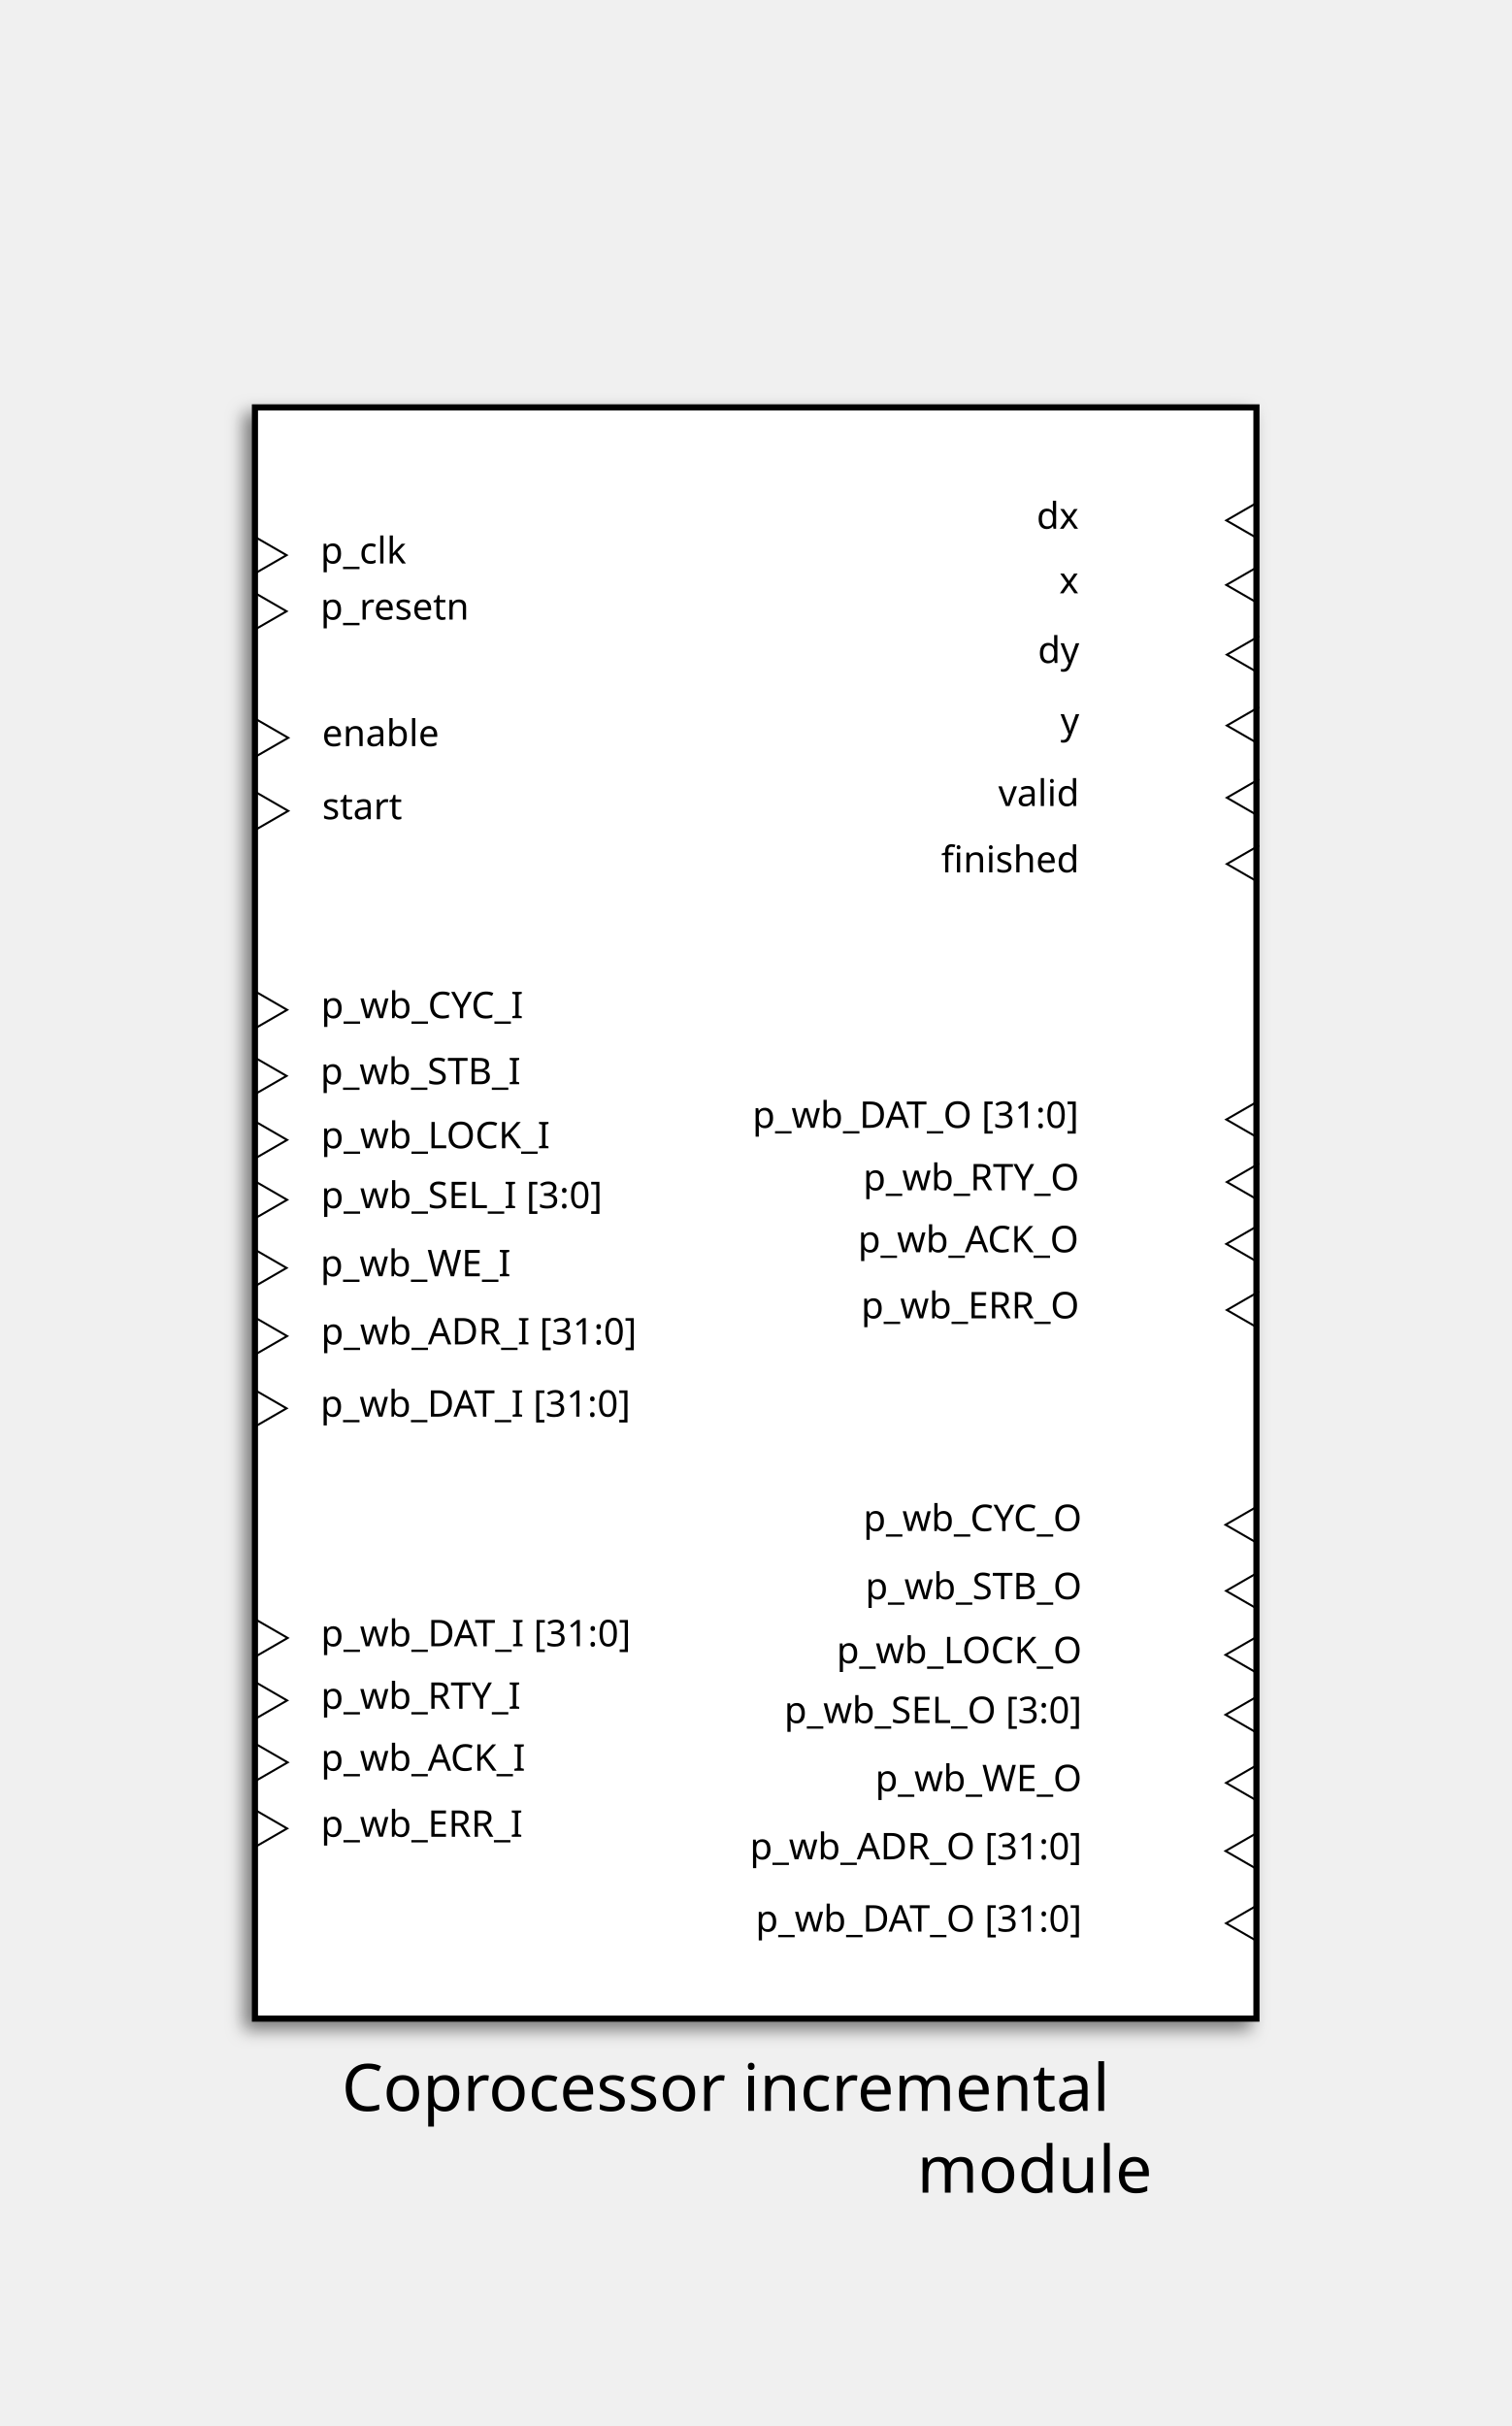
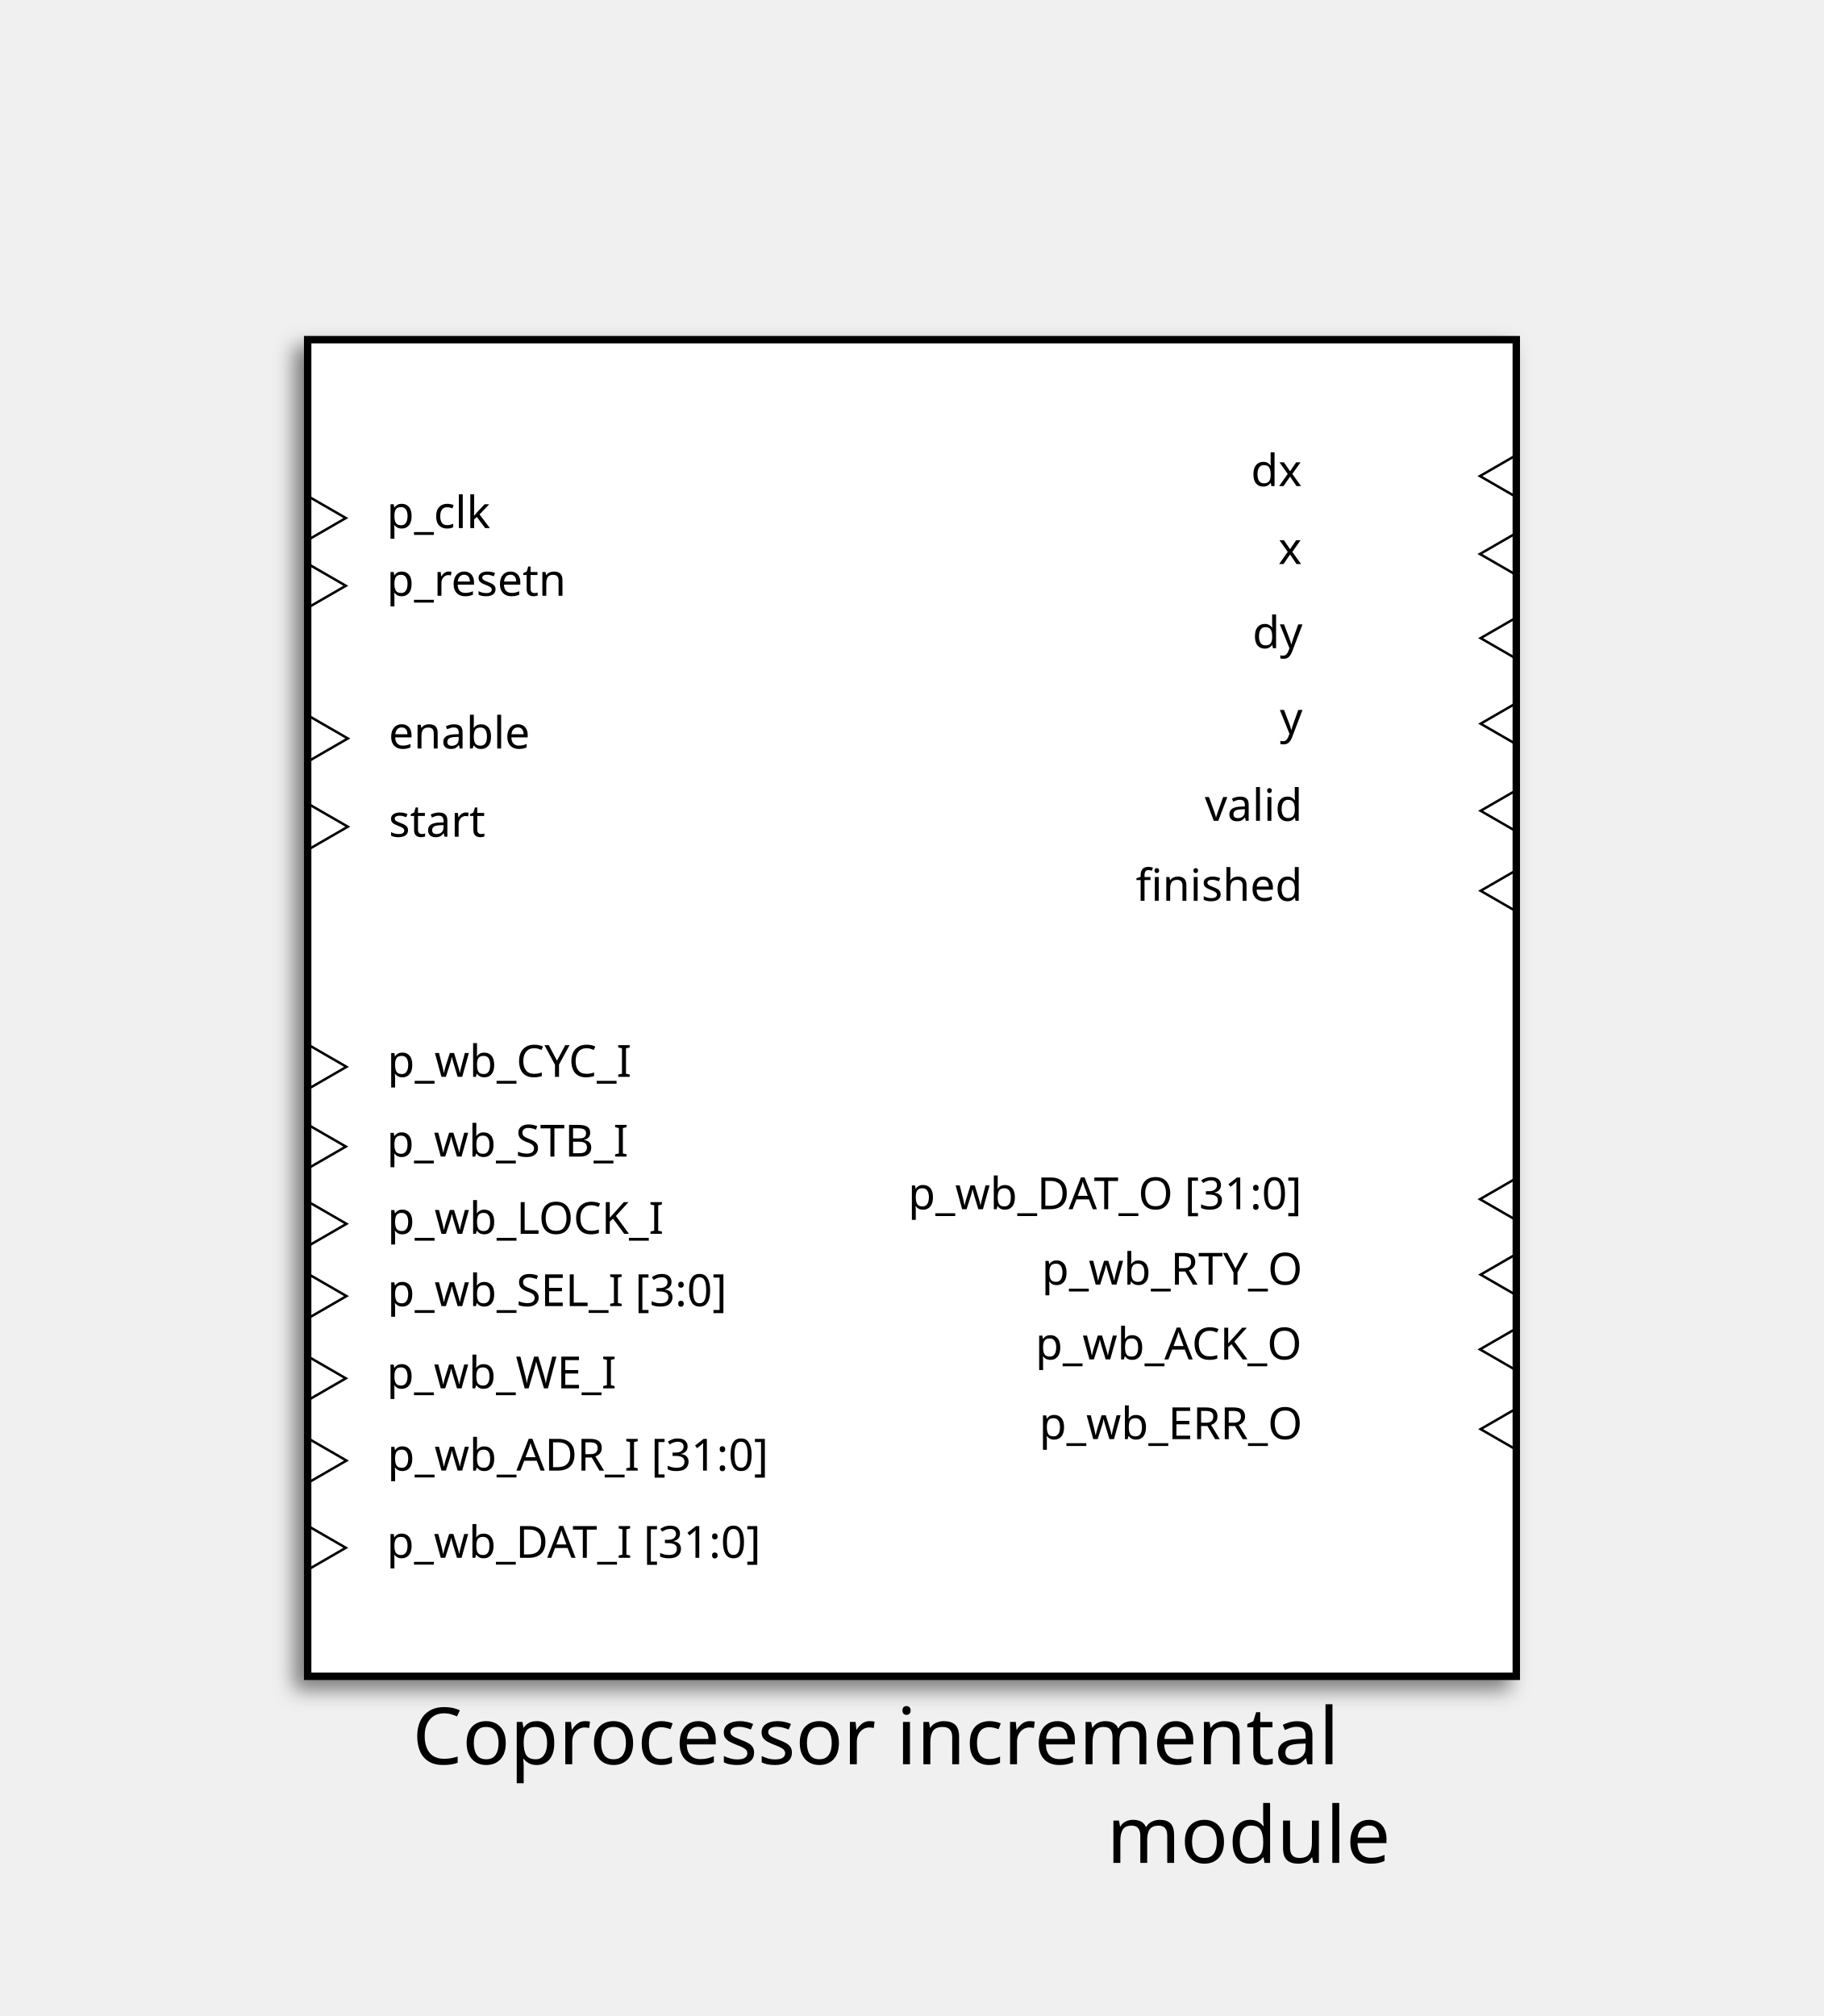
- <svg xmlns="http://www.w3.org/2000/svg" width="739.359" height="1186.875" id="svg5283" version="1.1">
+ <svg xmlns="http://www.w3.org/2000/svg" width="739.359" height="817.172" id="svg5283" version="1.1">
  <defs id="defs5285">
    <filter id="filter6002" width="1.5" height="1.5" x="-0.25" y="-0.25" color-interpolation-filters="sRGB">
      <feGaussianBlur id="feGaussianBlur6004" in="SourceAlpha" stdDeviation="4" result="blur" />
      <feColorMatrix id="feColorMatrix6006" result="bluralpha" type="matrix" values="1 0 0 0 0 0 1 0 0 0 0 0 1 0 0 0 0 0 0.5 0 " />
      <feOffset id="feOffset6008" in="bluralpha" dx="-4" dy="4" result="offsetBlur" />
      <feMerge id="feMerge6010">
        <feMergeNode id="feMergeNode6012" in="offsetBlur" />
        <feMergeNode id="feMergeNode6014" in="SourceGraphic" />
      </feMerge>
    </filter>
  </defs>
-   <g id="layer1" transform="translate(50.97656,151.0312)">
-     <rect style="fill:#ffffff;fill-opacity:1;stroke:#000000;stroke-width:3;stroke-miterlimit:4;stroke-opacity:1;stroke-dasharray:none;filter:url(#filter6002)" id="rect5291" width="489.924" height="788.273" x="73.741" y="48.271" />
+   <g id="layer1" transform="translate(50.97656,89.41406)">
+     <rect style="fill:#ffffff;fill-opacity:1;stroke:#000000;stroke-width:3;stroke-miterlimit:4;stroke-opacity:1;stroke-dasharray:none;filter:url(#filter6002)" id="rect5291" width="489.924" height="541.796" x="73.741" y="48.271" />
    <g id="g5327" transform="translate(-0.778174,37.03046)">
      <text id="text5297" y="87.606" x="106.571" style="font-size:40px;font-style:normal;font-weight:normal;line-height:125%;letter-spacing:0px;word-spacing:0px;fill:#000000;fill-opacity:1;stroke:none;font-family:Sans" xml:space="preserve">
        <tspan style="font-size:18px" y="87.606" x="106.571" id="tspan5299">p_clk</tspan>
      </text>
      <path id="path5301" d="M 74.246,74.453 89.985,83.54 74.519,92.469" style="fill:none;stroke:#000000;stroke-width:1px;stroke-linecap:butt;stroke-linejoin:miter;stroke-opacity:1" />
    </g>
    <text xml:space="preserve" style="font-size:40px;font-style:normal;font-weight:normal;line-height:125%;letter-spacing:0px;word-spacing:0px;fill:#000000;fill-opacity:1;stroke:none;font-family:Sans" x="105.793" y="152.087" id="text5297-8">
      <tspan id="tspan5299-8" x="105.793" y="152.087" style="font-size:18px">p_resetn</tspan>
    </text>
    <path style="fill:none;stroke:#000000;stroke-width:1px;stroke-linecap:butt;stroke-linejoin:miter;stroke-opacity:1" d="m 73.468,138.935 15.738,9.087 -15.465,8.929" id="path5301-2" />
    <text xml:space="preserve" style="font-size:40px;font-style:normal;font-weight:normal;line-height:125%;letter-spacing:0px;word-spacing:0px;fill:#000000;fill-opacity:1;stroke:none;font-family:Sans" x="106.066" y="347.082" id="text5297-0">
      <tspan id="tspan5299-97" x="106.066" y="347.082" style="font-size:18px">p_wb_CYC_I</tspan>
    </text>
    <path style="fill:none;stroke:#000000;stroke-width:1px;stroke-linecap:butt;stroke-linejoin:miter;stroke-opacity:1" d="m 73.741,333.929 15.738,9.087 -15.465,8.929" id="path5301-6" />
    <text id="text5297-3" y="379.407" x="105.793" style="font-size:40px;font-style:normal;font-weight:normal;line-height:125%;letter-spacing:0px;word-spacing:0px;fill:#000000;fill-opacity:1;stroke:none;font-family:Sans" xml:space="preserve">
      <tspan style="font-size:18px" y="379.407" x="105.793" id="tspan5299-98">p_wb_STB_I</tspan>
    </text>
    <path id="path5301-65" d="m 73.468,366.254 15.738,9.087 -15.465,8.929" style="fill:none;stroke:#000000;stroke-width:1px;stroke-linecap:butt;stroke-linejoin:miter;stroke-opacity:1" />
    <text xml:space="preserve" style="font-size:40px;font-style:normal;font-weight:normal;line-height:125%;letter-spacing:0px;word-spacing:0px;fill:#000000;fill-opacity:1;stroke:none;font-family:Sans" x="106.066" y="410.721" id="text5297-5">
      <tspan id="tspan5299-6" x="106.066" y="410.721" style="font-size:18px">p_wb_LOCK_I</tspan>
    </text>
    <path style="fill:none;stroke:#000000;stroke-width:1px;stroke-linecap:butt;stroke-linejoin:miter;stroke-opacity:1" d="m 73.741,397.569 15.738,9.087 -15.465,8.929" id="path5301-3" />
    <text id="text5297-52" y="440.016" x="106.066" style="font-size:40px;font-style:normal;font-weight:normal;line-height:125%;letter-spacing:0px;word-spacing:0px;fill:#000000;fill-opacity:1;stroke:none;font-family:Sans" xml:space="preserve">
      <tspan style="font-size:18px" y="440.016" x="106.066" id="tspan5299-3">p_wb_SEL_I [3:0]</tspan>
    </text>
    <path id="path5301-1" d="m 73.741,426.864 15.738,9.087 -15.465,8.929" style="fill:none;stroke:#000000;stroke-width:1px;stroke-linecap:butt;stroke-linejoin:miter;stroke-opacity:1" />
    <text xml:space="preserve" style="font-size:40px;font-style:normal;font-weight:normal;line-height:125%;letter-spacing:0px;word-spacing:0px;fill:#000000;fill-opacity:1;stroke:none;font-family:Sans" x="105.793" y="473.351" id="text5297-89">
      <tspan id="tspan5299-7" x="105.793" y="473.351" style="font-size:18px">p_wb_WE_I</tspan>
    </text>
    <path style="fill:none;stroke:#000000;stroke-width:1px;stroke-linecap:butt;stroke-linejoin:miter;stroke-opacity:1" d="m 73.468,460.199 15.738,9.087 -15.465,8.929" id="path5301-20" />
    <text id="text5297-7" y="506.686" x="106.066" style="font-size:40px;font-style:normal;font-weight:normal;line-height:125%;letter-spacing:0px;word-spacing:0px;fill:#000000;fill-opacity:1;stroke:none;font-family:Sans" xml:space="preserve">
      <tspan style="font-size:18px" y="506.686" x="106.066" id="tspan5299-94">p_wb_ADR_I [31:0]</tspan>
    </text>
    <path id="path5301-4" d="m 73.741,493.534 15.738,9.087 -15.465,8.929" style="fill:none;stroke:#000000;stroke-width:1px;stroke-linecap:butt;stroke-linejoin:miter;stroke-opacity:1" />
    <g id="g5327-9" transform="translate(-0.778174,454.4356)">
      <text id="text5297-73" y="87.606" x="106.571" style="font-size:40px;font-style:normal;font-weight:normal;line-height:125%;letter-spacing:0px;word-spacing:0px;fill:#000000;fill-opacity:1;stroke:none;font-family:Sans" xml:space="preserve">
        <tspan style="font-size:18px" y="87.606" x="106.571" id="tspan5299-65">p_wb_DAT_I [31:0]</tspan>
      </text>
      <path id="path5301-64" d="M 74.246,74.453 89.985,83.54 74.519,92.469" style="fill:none;stroke:#000000;stroke-width:1px;stroke-linecap:butt;stroke-linejoin:miter;stroke-opacity:1" />
    </g>
    <text id="text5297-6-5-2-9" y="400.742" x="528.724" style="font-size:40px;font-style:normal;font-weight:normal;text-align:end;line-height:125%;letter-spacing:0px;word-spacing:0px;text-anchor:end;fill:#000000;fill-opacity:1;stroke:none;font-family:Sans" xml:space="preserve">
      <tspan style="font-size:18px;text-align:end;text-anchor:end" y="400.742" x="528.724" id="tspan5299-9-7-3-3">p_wb_DAT_O [31:0]</tspan>
    </text>
    <path id="path5301-27-7-3-6" d="m 564.675,387.589 -15.738,9.087 15.465,8.929" style="fill:none;stroke:#000000;stroke-width:1px;stroke-linecap:butt;stroke-linejoin:miter;stroke-opacity:1" />
    <text id="text5297-6-5-2-9-7" y="431.31" x="528.997" style="font-size:40px;font-style:normal;font-weight:normal;text-align:end;line-height:125%;letter-spacing:0px;word-spacing:0px;text-anchor:end;fill:#000000;fill-opacity:1;stroke:none;font-family:Sans" xml:space="preserve">
      <tspan style="font-size:18px;text-align:end;text-anchor:end" y="431.31" x="528.997" id="tspan5299-9-7-3-3-5">p_wb_RTY_O</tspan>
    </text>
    <path id="path5301-27-7-3-6-4" d="m 564.948,418.158 -15.738,9.087 15.465,8.929" style="fill:none;stroke:#000000;stroke-width:1px;stroke-linecap:butt;stroke-linejoin:miter;stroke-opacity:1" />
    <text id="text5297-6-5-2-9-7-6" y="461.615" x="528.724" style="font-size:40px;font-style:normal;font-weight:normal;text-align:end;line-height:125%;letter-spacing:0px;word-spacing:0px;text-anchor:end;fill:#000000;fill-opacity:1;stroke:none;font-family:Sans" xml:space="preserve">
      <tspan style="font-size:18px;text-align:end;text-anchor:end" y="461.615" x="528.724" id="tspan5299-9-7-3-3-5-0">p_wb_ACK_O</tspan>
    </text>
    <path id="path5301-27-7-3-6-4-0" d="m 564.675,448.463 -15.738,9.087 15.465,8.929" style="fill:none;stroke:#000000;stroke-width:1px;stroke-linecap:butt;stroke-linejoin:miter;stroke-opacity:1" />
    <text id="text5297-6-5-2-9-7-0" y="493.94" x="528.997" style="font-size:40px;font-style:normal;font-weight:normal;text-align:end;line-height:125%;letter-spacing:0px;word-spacing:0px;text-anchor:end;fill:#000000;fill-opacity:1;stroke:none;font-family:Sans" xml:space="preserve">
      <tspan style="font-size:18px;text-align:end;text-anchor:end" y="493.94" x="528.997" id="tspan5299-9-7-3-3-5-1">p_wb_ERR_O</tspan>
    </text>
    <path id="path5301-27-7-3-6-4-4" d="m 564.948,480.787 -15.738,9.087 15.465,8.929" style="fill:none;stroke:#000000;stroke-width:1px;stroke-linecap:butt;stroke-linejoin:miter;stroke-opacity:1" />
-     <text xml:space="preserve" style="font-size:40px;font-style:normal;font-weight:normal;text-align:end;line-height:125%;letter-spacing:0px;word-spacing:0px;text-anchor:end;fill:#000000;fill-opacity:1;stroke:none;font-family:Sans" x="564.675" y="881.667" id="text5844">
-       <tspan id="tspan5846" x="564.675" y="881.667" style="font-size:32px">Coprocessor incremental</tspan>
-       <tspan x="564.675" y="921.667" style="font-size:32px" id="tspan3209">module</tspan>
+     <text xml:space="preserve" style="font-size:40px;font-style:normal;font-weight:normal;text-align:end;line-height:125%;letter-spacing:0px;word-spacing:0px;text-anchor:end;fill:#000000;fill-opacity:1;stroke:none;font-family:Sans" x="564.675" y="625.707" id="text5844">
+       <tspan id="tspan5846" x="564.675" y="625.707" style="font-size:32px">Coprocessor incremental</tspan>
+       <tspan x="564.675" y="665.707" style="font-size:32px" id="tspan3209">module</tspan>
    </text>
    <g id="g5327-8" transform="translate(0.036147,126.381)">
      <text id="text5297-81" y="87.606" x="106.571" style="font-size:40px;font-style:normal;font-weight:normal;line-height:125%;letter-spacing:0px;word-spacing:0px;fill:#000000;fill-opacity:1;stroke:none;font-family:Sans" xml:space="preserve">
        <tspan style="font-size:18px" y="87.606" x="106.571" id="tspan5299-1">enable</tspan>
      </text>
      <path id="path5301-14" d="M 74.246,74.453 89.985,83.54 74.519,92.469" style="fill:none;stroke:#000000;stroke-width:1px;stroke-linecap:butt;stroke-linejoin:miter;stroke-opacity:1" />
    </g>
    <text xml:space="preserve" style="font-size:40px;font-style:normal;font-weight:normal;line-height:125%;letter-spacing:0px;word-spacing:0px;fill:#000000;fill-opacity:1;stroke:none;font-family:Sans" x="106.607" y="249.752" id="text5297-81-3">
      <tspan id="tspan5299-1-2" x="106.607" y="249.752" style="font-size:18px">start</tspan>
    </text>
    <path style="fill:none;stroke:#000000;stroke-width:1px;stroke-linecap:butt;stroke-linejoin:miter;stroke-opacity:1" d="m 74.282,236.6 15.738,9.087 -15.465,8.929" id="path5301-14-3" />
    <text id="text5297-6-5-2-9-7-64" y="139.216" x="528.724" style="font-size:40px;font-style:normal;font-weight:normal;text-align:end;line-height:125%;letter-spacing:0px;word-spacing:0px;text-anchor:end;fill:#000000;fill-opacity:1;stroke:none;font-family:Sans" xml:space="preserve">
      <tspan style="font-size:18px;text-align:end;text-anchor:end" y="139.216" x="528.724" id="tspan5299-9-7-3-3-5-9">x</tspan>
    </text>
    <path id="path5301-27-7-3-6-4-3" d="m 564.675,126.063 -15.738,9.087 15.465,8.929" style="fill:none;stroke:#000000;stroke-width:1px;stroke-linecap:butt;stroke-linejoin:miter;stroke-opacity:1" />
-     <text xml:space="preserve" style="font-size:40px;font-style:normal;font-weight:normal;text-align:end;line-height:125%;letter-spacing:0px;word-spacing:0px;text-anchor:end;fill:#000000;fill-opacity:1;stroke:none;font-family:Sans" x="530.263" y="597.994" id="text5297-0-2">
-       <tspan id="tspan5299-97-3" x="530.263" y="597.994" style="font-size:18px;text-align:end;text-anchor:end">p_wb_CYC_O</tspan>
-     </text>
-     <path style="fill:none;stroke:#000000;stroke-width:1px;stroke-linecap:butt;stroke-linejoin:miter;stroke-opacity:1" d="m 564.291,585.852 -15.738,9.087 15.465,8.929" id="path5301-6-6" />
-     <text id="text5297-3-6" y="631.329" x="530.263" style="font-size:40px;font-style:normal;font-weight:normal;text-align:end;line-height:125%;letter-spacing:0px;word-spacing:0px;text-anchor:end;fill:#000000;fill-opacity:1;stroke:none;font-family:Sans" xml:space="preserve">
-       <tspan style="font-size:18px;text-align:end;text-anchor:end" y="631.329" x="530.263" id="tspan5299-98-3">p_wb_STB_O</tspan>
-     </text>
-     <path id="path5301-65-9" d="m 564.564,618.177 -15.738,9.087 15.465,8.929" style="fill:none;stroke:#000000;stroke-width:1px;stroke-linecap:butt;stroke-linejoin:miter;stroke-opacity:1" />
-     <text xml:space="preserve" style="font-size:40px;font-style:normal;font-weight:normal;text-align:end;line-height:125%;letter-spacing:0px;word-spacing:0px;text-anchor:end;fill:#000000;fill-opacity:1;stroke:none;font-family:Sans" x="530.263" y="662.644" id="text5297-5-8">
-       <tspan id="tspan5299-6-4" x="530.263" y="662.644" style="font-size:18px;text-align:end;text-anchor:end">p_wb_LOCK_O</tspan>
-     </text>
-     <path style="fill:none;stroke:#000000;stroke-width:1px;stroke-linecap:butt;stroke-linejoin:miter;stroke-opacity:1" d="m 564.291,649.491 -15.738,9.087 15.465,8.929" id="path5301-3-5" />
-     <text id="text5297-52-1" y="691.938" x="530.263" style="font-size:40px;font-style:normal;font-weight:normal;text-align:end;line-height:125%;letter-spacing:0px;word-spacing:0px;text-anchor:end;fill:#000000;fill-opacity:1;stroke:none;font-family:Sans" xml:space="preserve">
-       <tspan style="font-size:18px;text-align:end;text-anchor:end" y="691.938" x="530.263" id="tspan5299-3-4">p_wb_SEL_O [3:0]</tspan>
-     </text>
-     <path id="path5301-1-9" d="m 564.291,678.786 -15.738,9.087 15.465,8.929" style="fill:none;stroke:#000000;stroke-width:1px;stroke-linecap:butt;stroke-linejoin:miter;stroke-opacity:1" />
-     <text xml:space="preserve" style="font-size:40px;font-style:normal;font-weight:normal;text-align:end;line-height:125%;letter-spacing:0px;word-spacing:0px;text-anchor:end;fill:#000000;fill-opacity:1;stroke:none;font-family:Sans" x="530.263" y="725.273" id="text5297-89-0">
-       <tspan id="tspan5299-7-4" x="530.263" y="725.273" style="font-size:18px;text-align:end;text-anchor:end">p_wb_WE_O</tspan>
-     </text>
-     <path style="fill:none;stroke:#000000;stroke-width:1px;stroke-linecap:butt;stroke-linejoin:miter;stroke-opacity:1" d="m 564.564,712.121 -15.738,9.087 15.465,8.929" id="path5301-20-9" />
-     <text id="text5297-7-6" y="758.608" x="530.263" style="font-size:40px;font-style:normal;font-weight:normal;text-align:end;line-height:125%;letter-spacing:0px;word-spacing:0px;text-anchor:end;fill:#000000;fill-opacity:1;stroke:none;font-family:Sans" xml:space="preserve">
-       <tspan style="font-size:18px;text-align:end;text-anchor:end" y="758.608" x="530.263" id="tspan5299-94-3">p_wb_ADR_O [31:0]</tspan>
-     </text>
-     <path id="path5301-4-1" d="m 564.291,745.456 -15.738,9.087 15.465,8.929" style="fill:none;stroke:#000000;stroke-width:1px;stroke-linecap:butt;stroke-linejoin:miter;stroke-opacity:1" />
-     <text xml:space="preserve" style="font-size:40px;font-style:normal;font-weight:normal;text-align:end;line-height:125%;letter-spacing:0px;word-spacing:0px;text-anchor:end;fill:#000000;fill-opacity:1;stroke:none;font-family:Sans" x="530.263" y="793.963" id="text5297-73-3">
-       <tspan id="tspan5299-65-7" x="530.263" y="793.963" style="font-size:18px;text-align:end;text-anchor:end">p_wb_DAT_O [31:0]</tspan>
-     </text>
-     <path style="fill:none;stroke:#000000;stroke-width:1px;stroke-linecap:butt;stroke-linejoin:miter;stroke-opacity:1" d="m 564.564,780.811 -15.738,9.087 15.465,8.929" id="path5301-64-5" />
-     <text id="text5297-6-5-2-9-73" y="654.378" x="105.999" style="font-size:40px;font-style:normal;font-weight:normal;text-align:start;line-height:125%;letter-spacing:0px;word-spacing:0px;text-anchor:start;fill:#000000;fill-opacity:1;stroke:none;font-family:Sans" xml:space="preserve">
-       <tspan style="font-size:18px;text-align:start;text-anchor:start" y="654.378" x="105.999" id="tspan5299-9-7-3-3-7">p_wb_DAT_I [31:0]</tspan>
-     </text>
-     <path id="path5301-27-7-3-6-5" d="m 74.009,641.226 15.738,9.087 -15.465,8.929" style="fill:none;stroke:#000000;stroke-width:1px;stroke-linecap:butt;stroke-linejoin:miter;stroke-opacity:1" />
-     <text id="text5297-6-5-2-9-7-69" y="684.947" x="105.999" style="font-size:40px;font-style:normal;font-weight:normal;text-align:start;line-height:125%;letter-spacing:0px;word-spacing:0px;text-anchor:start;fill:#000000;fill-opacity:1;stroke:none;font-family:Sans" xml:space="preserve">
-       <tspan style="font-size:18px;text-align:start;text-anchor:start" y="684.947" x="105.999" id="tspan5299-9-7-3-3-5-07">p_wb_RTY_I</tspan>
-     </text>
-     <path id="path5301-27-7-3-6-4-1" d="m 73.736,671.795 15.738,9.087 -15.465,8.929" style="fill:none;stroke:#000000;stroke-width:1px;stroke-linecap:butt;stroke-linejoin:miter;stroke-opacity:1" />
-     <text id="text5297-6-5-2-9-7-6-4" y="715.251" x="105.999" style="font-size:40px;font-style:normal;font-weight:normal;text-align:start;line-height:125%;letter-spacing:0px;word-spacing:0px;text-anchor:start;fill:#000000;fill-opacity:1;stroke:none;font-family:Sans" xml:space="preserve">
-       <tspan style="font-size:18px;text-align:start;text-anchor:start" y="715.251" x="105.999" id="tspan5299-9-7-3-3-5-0-1">p_wb_ACK_I</tspan>
-     </text>
-     <path id="path5301-27-7-3-6-4-0-0" d="m 74.009,702.099 15.738,9.087 -15.465,8.929" style="fill:none;stroke:#000000;stroke-width:1px;stroke-linecap:butt;stroke-linejoin:miter;stroke-opacity:1" />
-     <text id="text5297-6-5-2-9-7-0-0" y="747.576" x="105.999" style="font-size:40px;font-style:normal;font-weight:normal;text-align:start;line-height:125%;letter-spacing:0px;word-spacing:0px;text-anchor:start;fill:#000000;fill-opacity:1;stroke:none;font-family:Sans" xml:space="preserve">
-       <tspan style="font-size:18px;text-align:start;text-anchor:start" y="747.576" x="105.999" id="tspan5299-9-7-3-3-5-1-6">p_wb_ERR_I</tspan>
-     </text>
-     <path id="path5301-27-7-3-6-4-4-9" d="m 73.736,734.424 15.738,9.087 -15.465,8.929" style="fill:none;stroke:#000000;stroke-width:1px;stroke-linecap:butt;stroke-linejoin:miter;stroke-opacity:1" />
    <text id="text5297-6-5-2-9-7-64-4" y="107.629" x="528.724" style="font-size:40px;font-style:normal;font-weight:normal;text-align:end;line-height:125%;letter-spacing:0px;word-spacing:0px;text-anchor:end;fill:#000000;fill-opacity:1;stroke:none;font-family:Sans" xml:space="preserve">
      <tspan style="font-size:18px;text-align:end;text-anchor:end" y="107.629" x="528.724" id="tspan5299-9-7-3-3-5-9-0">dx</tspan>
    </text>
    <path id="path5301-27-7-3-6-4-3-3" d="m 564.675,94.477 -15.738,9.087 15.465,8.929" style="fill:none;stroke:#000000;stroke-width:1px;stroke-linecap:butt;stroke-linejoin:miter;stroke-opacity:1" />
    <text id="text5297-6-5-2-9-7-64-8" y="207.994" x="528.997" style="font-size:40px;font-style:normal;font-weight:normal;text-align:end;line-height:125%;letter-spacing:0px;word-spacing:0px;text-anchor:end;fill:#000000;fill-opacity:1;stroke:none;font-family:Sans" xml:space="preserve">
      <tspan style="font-size:18px;text-align:end;text-anchor:end" y="207.994" x="528.997" id="tspan5299-9-7-3-3-5-9-2">y</tspan>
    </text>
    <path id="path5301-27-7-3-6-4-3-9" d="m 564.948,194.841 -15.738,9.087 15.465,8.929" style="fill:none;stroke:#000000;stroke-width:1px;stroke-linecap:butt;stroke-linejoin:miter;stroke-opacity:1" />
    <text id="text5297-6-5-2-9-7-64-4-9" y="173.316" x="528.997" style="font-size:40px;font-style:normal;font-weight:normal;text-align:end;line-height:125%;letter-spacing:0px;word-spacing:0px;text-anchor:end;fill:#000000;fill-opacity:1;stroke:none;font-family:Sans" xml:space="preserve">
      <tspan style="font-size:18px;text-align:end;text-anchor:end" y="173.316" x="528.997" id="tspan5299-9-7-3-3-5-9-0-6">dy</tspan>
    </text>
    <path id="path5301-27-7-3-6-4-3-3-0" d="m 564.948,160.164 -15.738,9.087 15.465,8.929" style="fill:none;stroke:#000000;stroke-width:1px;stroke-linecap:butt;stroke-linejoin:miter;stroke-opacity:1" />
    <text id="text5297-6-5-2-9-7-64-8-9" y="243.303" x="528.997" style="font-size:40px;font-style:normal;font-weight:normal;text-align:end;line-height:125%;letter-spacing:0px;word-spacing:0px;text-anchor:end;fill:#000000;fill-opacity:1;stroke:none;font-family:Sans" xml:space="preserve">
      <tspan style="font-size:18px;text-align:end;text-anchor:end" y="243.303" x="528.997" id="tspan5299-9-7-3-3-5-9-2-6">valid</tspan>
    </text>
    <path id="path5301-27-7-3-6-4-3-9-1" d="m 564.948,230.151 -15.738,9.087 15.465,8.929" style="fill:none;stroke:#000000;stroke-width:1px;stroke-linecap:butt;stroke-linejoin:miter;stroke-opacity:1" />
    <text id="text5297-6-5-2-9-7-64-8-2" y="275.729" x="528.997" style="font-size:40px;font-style:normal;font-weight:normal;text-align:end;line-height:125%;letter-spacing:0px;word-spacing:0px;text-anchor:end;fill:#000000;fill-opacity:1;stroke:none;font-family:Sans" xml:space="preserve">
      <tspan style="font-size:18px;text-align:end;text-anchor:end" y="275.729" x="528.997" id="tspan5299-9-7-3-3-5-9-2-5">finished</tspan>
    </text>
    <path id="path5301-27-7-3-6-4-3-9-4" d="m 564.948,262.577 -15.738,9.087 15.465,8.929" style="fill:none;stroke:#000000;stroke-width:1px;stroke-linecap:butt;stroke-linejoin:miter;stroke-opacity:1" />
  </g>
</svg>
